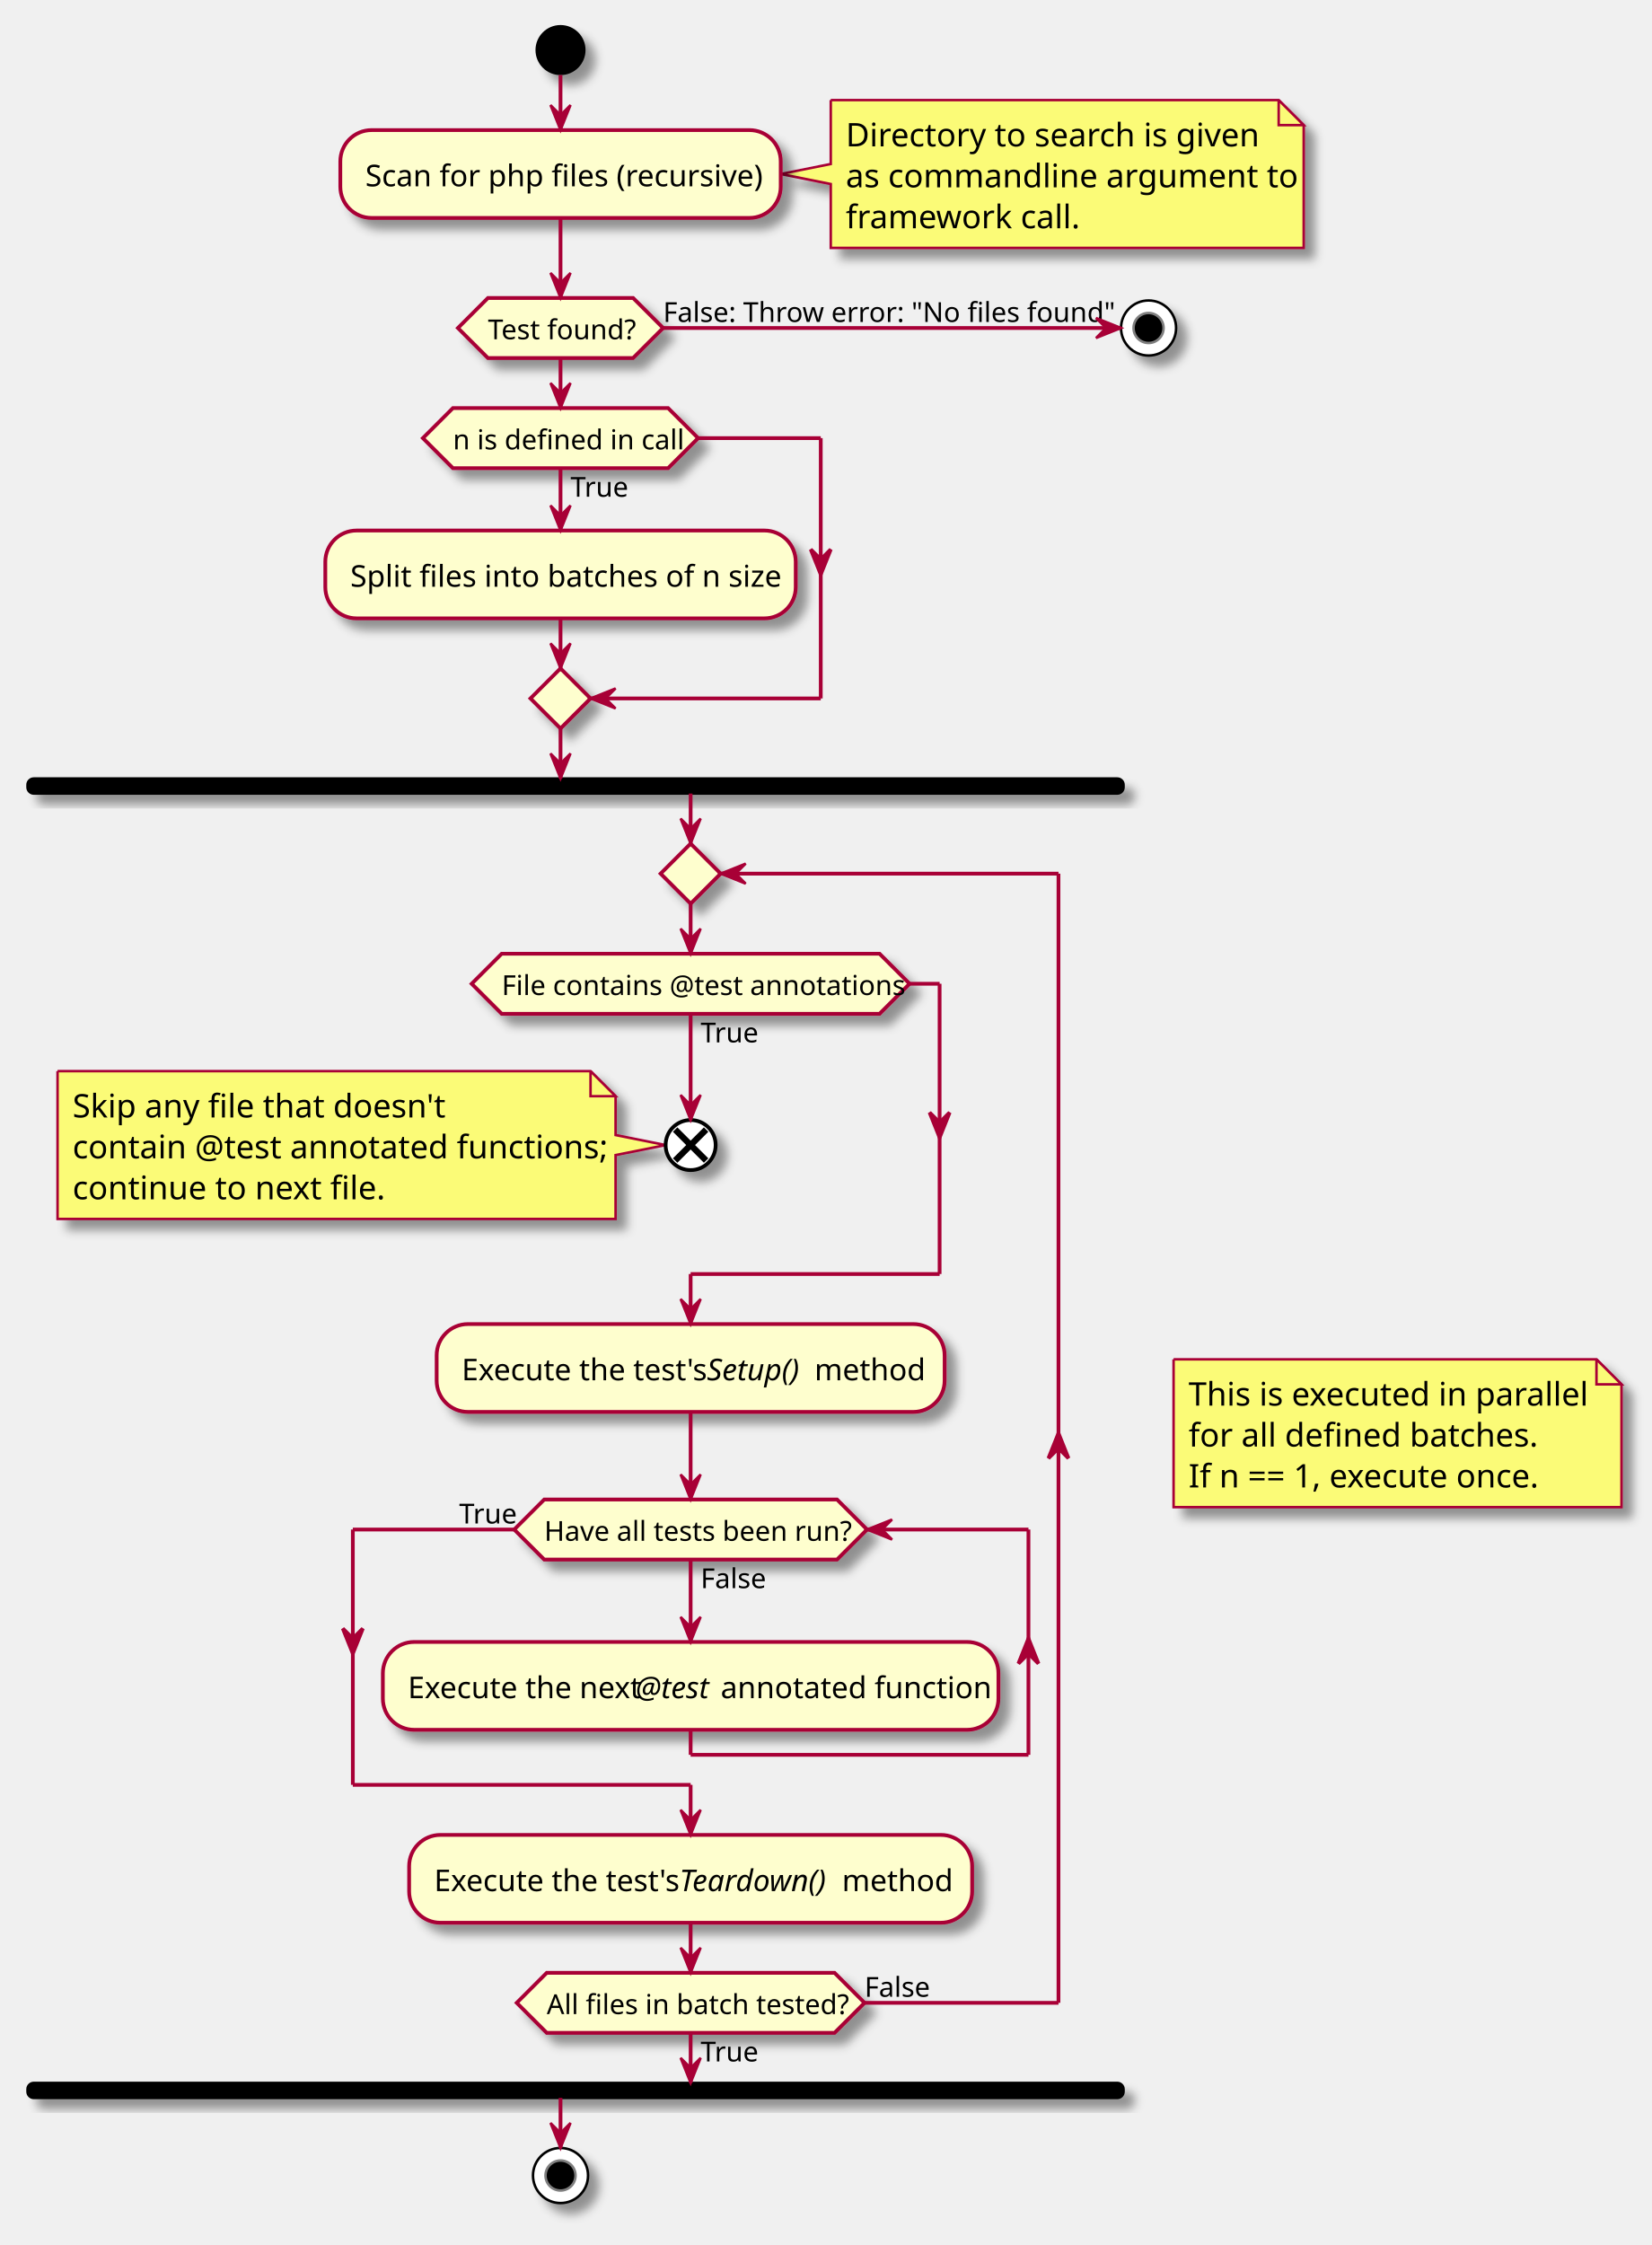
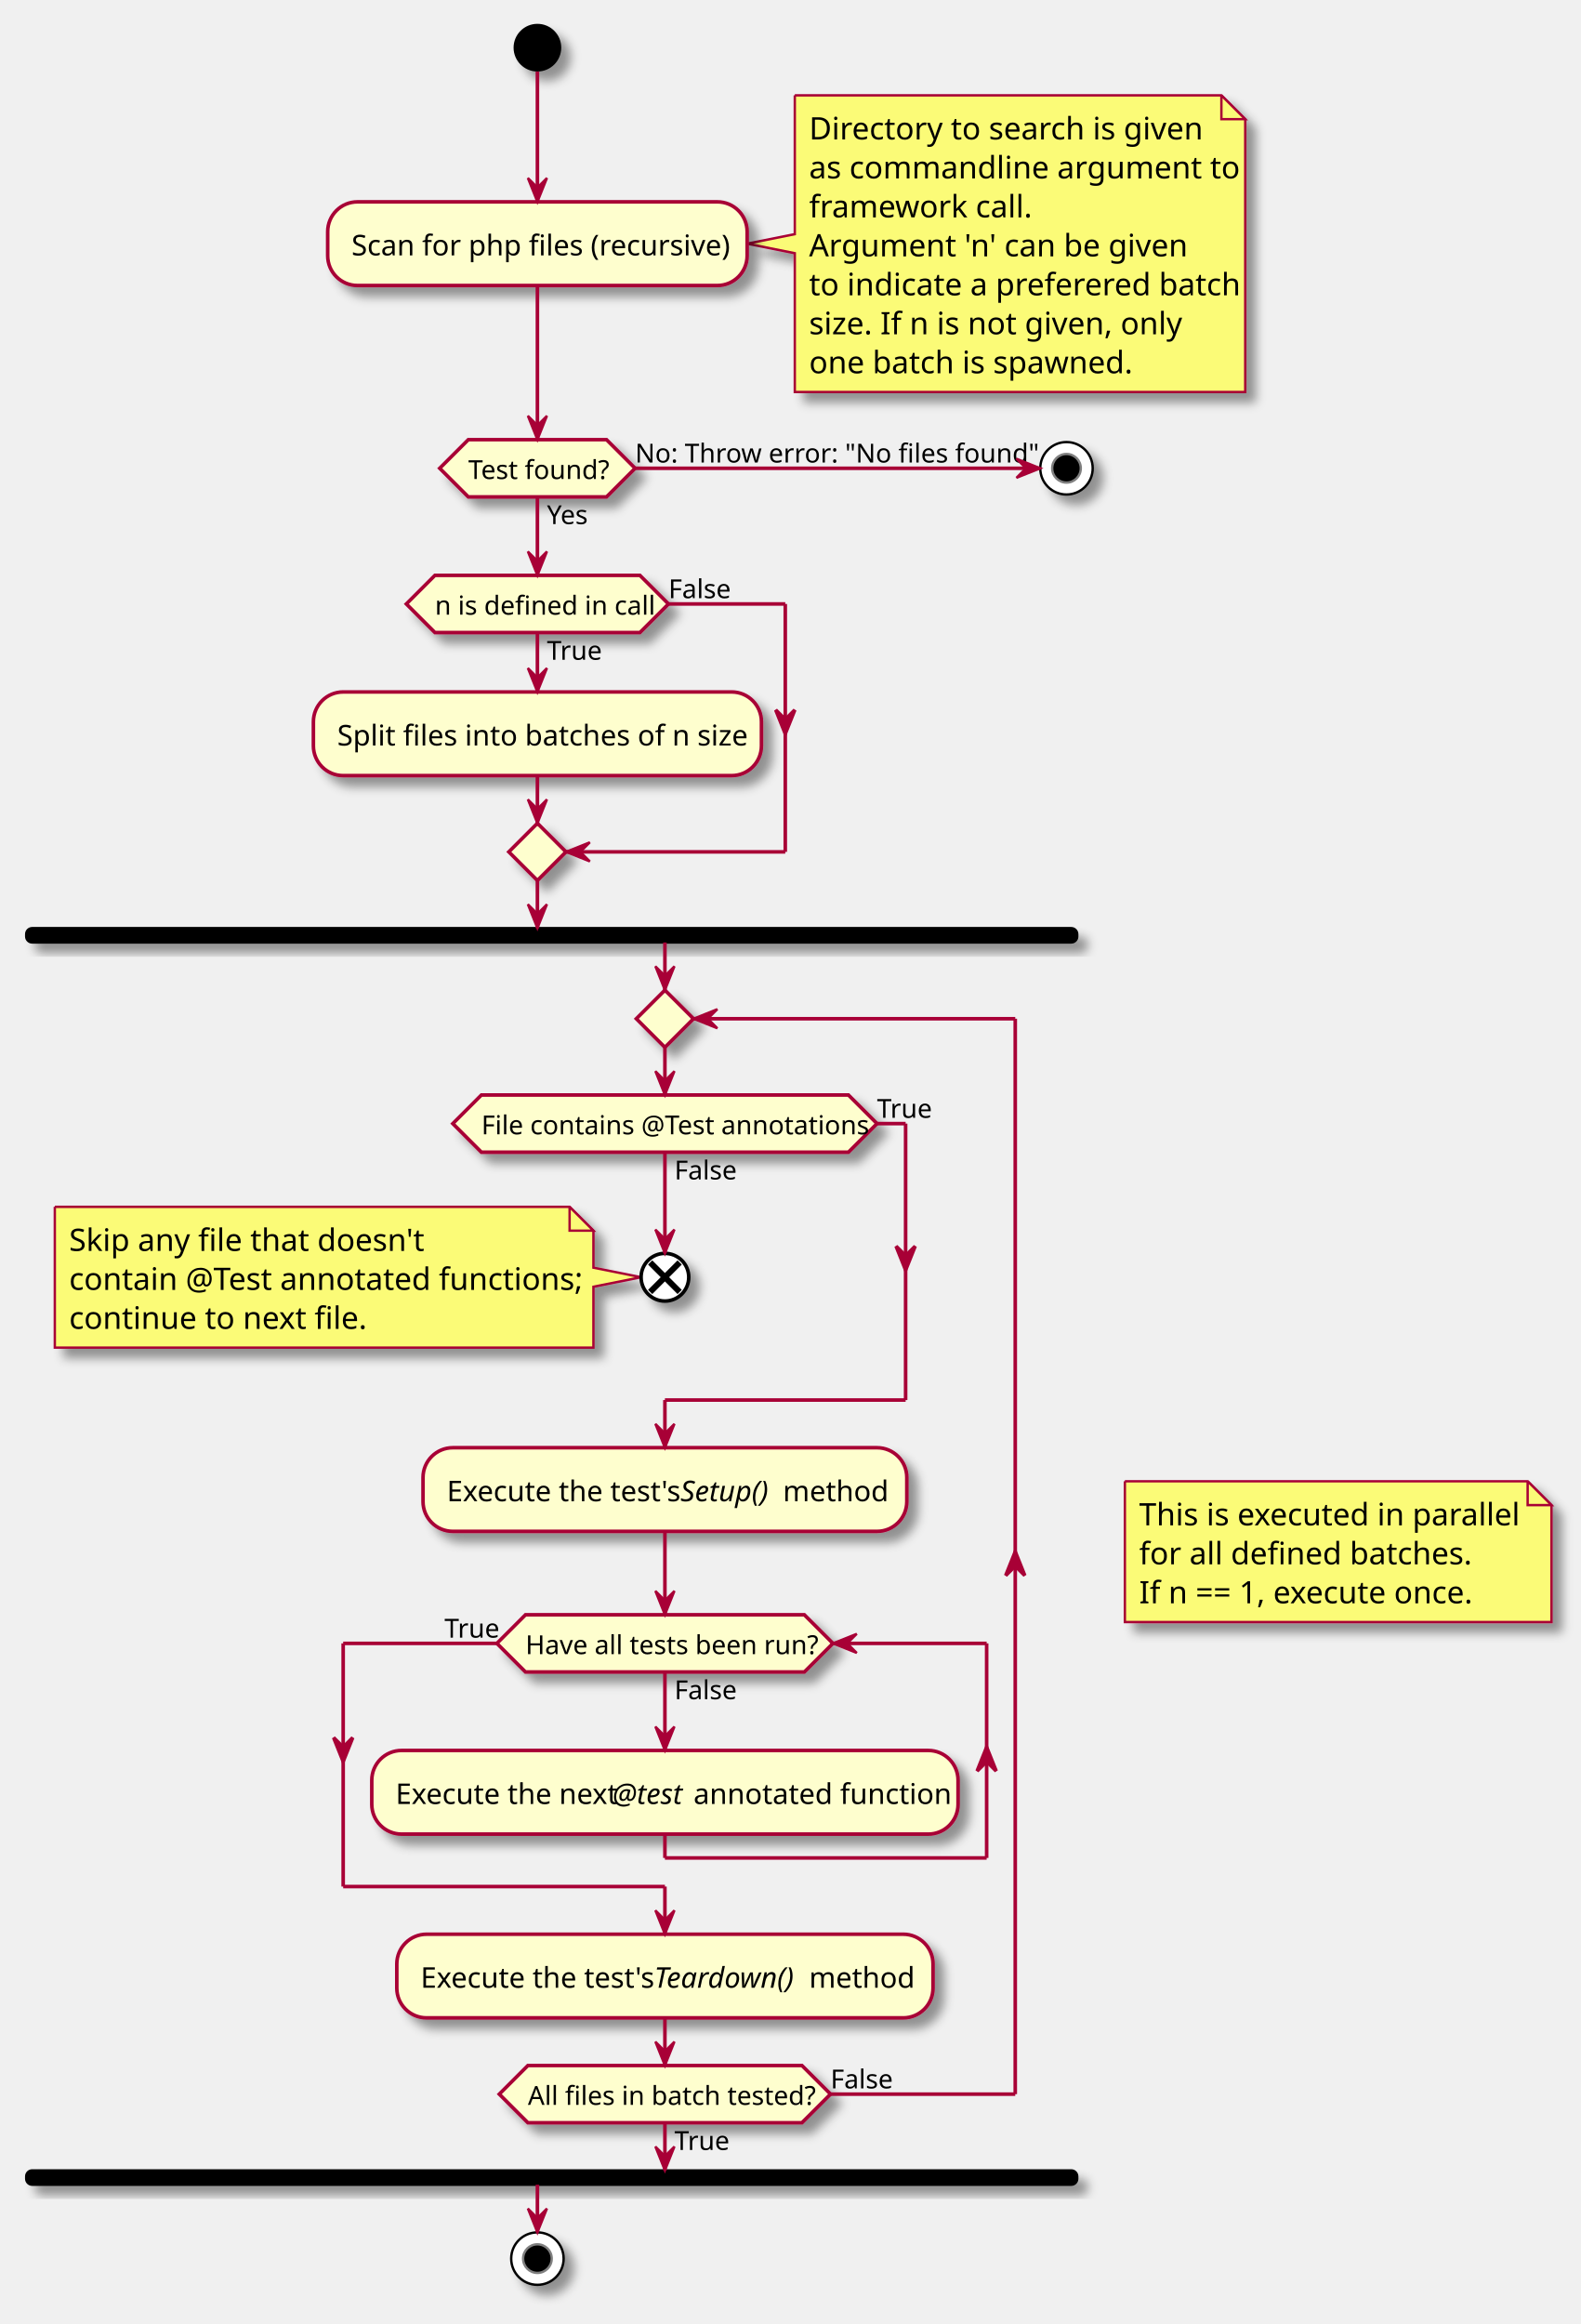
- <svg xmlns="http://www.w3.org/2000/svg" contentScriptType="application/ecmascript" contentStyleType="text/css" height="897px" preserveAspectRatio="none" style="width:660px;height:897px;" version="1.1" viewBox="0 0 660 897" width="660px" zoomAndPan="magnify">
+ <svg xmlns="http://www.w3.org/2000/svg" contentScriptType="application/ecmascript" contentStyleType="text/css" height="975px" preserveAspectRatio="none" style="width:663px;height:975px;" version="1.1" viewBox="0 0 663 975" width="663px" zoomAndPan="magnify">
  <defs>
-     <filter height="300%" id="fb6lhsouk61et" width="300%" x="-1" y="-1">
+     <filter height="300%" id="fs3uhxwt8b3v3" width="300%" x="-1" y="-1">
      <feGaussianBlur result="blurOut" stdDeviation="2.0" />
      <feColorMatrix in="blurOut" result="blurOut2" type="matrix" values="0 0 0 0 0 0 0 0 0 0 0 0 0 0 0 0 0 0 .4 0" />
      <feOffset dx="4.0" dy="4.0" in="blurOut2" result="blurOut3" />
      <feBlend in="SourceGraphic" in2="blurOut3" mode="normal" />
    </filter>
  </defs>
  <g>
-     <ellipse cx="224" cy="20" fill="#000000" filter="url(#fb6lhsouk61et)" rx="10" ry="10" style="stroke:none;stroke-width:1.0;" />
-     <path d="M332,40 L332,65.527 L312,69.527 L332,73.527 L332,99.055 A0,0 0 0 0 332,99.055 L521,99.055 A0,0 0 0 0 521,99.055 L521,50 L511,40 L332,40 A0,0 0 0 0 332,40 " fill="#FBFB77" filter="url(#fb6lhsouk61et)" style="stroke:#A80036;stroke-width:1.0;" />
-     <path d="M511,40 L511,50 L521,50 L511,40 " fill="#FBFB77" style="stroke:#A80036;stroke-width:1.0;" />
-     <text fill="#000000" font-family="sans-serif" font-size="13" lengthAdjust="spacing" textLength="157" x="338" y="58.495">Directory to search is given</text>
-     <text fill="#000000" font-family="sans-serif" font-size="13" lengthAdjust="spacing" textLength="168" x="338" y="74.847">as commandline argument to</text>
-     <text fill="#000000" font-family="sans-serif" font-size="13" lengthAdjust="spacing" textLength="87" x="338" y="91.198">framework call.</text>
-     <rect fill="#FEFECE" filter="url(#fb6lhsouk61et)" height="35.094" rx="12.5" ry="12.5" style="stroke:#A80036;stroke-width:1.5;" width="176" x="136" y="51.98" />
-     <text fill="#000000" font-family="sans-serif" font-size="12" lengthAdjust="spacing" textLength="156" x="146" y="74.438">Scan for php files (recursive)</text>
-     <polygon fill="#FEFECE" filter="url(#fb6lhsouk61et)" points="195,119.055,253,119.055,265,131.055,253,143.055,195,143.055,183,131.055,195,119.055" style="stroke:#A80036;stroke-width:1.5;" />
-     <text fill="#000000" font-family="sans-serif" font-size="11" lengthAdjust="spacing" textLength="58" x="195" y="135.556">Test found?</text>
-     <text fill="#000000" font-family="sans-serif" font-size="11" lengthAdjust="spacing" textLength="172" x="265" y="128.638">False: Throw error: "No files found"</text>
-     <ellipse cx="459" cy="131.055" fill="#FFFFFF" filter="url(#fb6lhsouk61et)" rx="11" ry="11" style="stroke:#000000;stroke-width:1.0;" />
-     <ellipse cx="459" cy="131.055" fill="#000000" rx="6" ry="6" style="stroke:#7F7F7F;stroke-width:1.0;" />
-     <rect fill="#FEFECE" filter="url(#fb6lhsouk61et)" height="35.094" rx="12.5" ry="12.5" style="stroke:#A80036;stroke-width:1.5;" width="188" x="130" y="211.973" />
-     <text fill="#000000" font-family="sans-serif" font-size="12" lengthAdjust="spacing" textLength="168" x="140" y="234.43">Split files into batches of n size</text>
-     <polygon fill="#FEFECE" filter="url(#fb6lhsouk61et)" points="181,163.055,267,163.055,279,175.055,267,187.055,181,187.055,169,175.055,181,163.055" style="stroke:#A80036;stroke-width:1.5;" />
-     <text fill="#000000" font-family="sans-serif" font-size="11" lengthAdjust="spacing" textLength="22" x="228" y="198.474">True</text>
-     <text fill="#000000" font-family="sans-serif" font-size="11" lengthAdjust="spacing" textLength="86" x="181" y="179.556">n is defined in call</text>
-     <polygon fill="#FEFECE" filter="url(#fb6lhsouk61et)" points="224,267.066,236,279.066,224,291.066,212,279.066,224,267.066" style="stroke:#A80036;stroke-width:1.5;" />
-     <path d="M469,543.126 L469,602.181 L648,602.181 L648,553.126 L638,543.126 L469,543.126 " fill="#FBFB77" filter="url(#fb6lhsouk61et)" style="stroke:#A80036;stroke-width:1.0;" />
-     <path d="M638,543.126 L638,553.126 L648,553.126 L638,543.126 " fill="#FBFB77" style="stroke:#A80036;stroke-width:1.0;" />
-     <text fill="#000000" font-family="sans-serif" font-size="13" lengthAdjust="spacing" textLength="154" x="475" y="561.621">This is executed in parallel</text>
-     <text fill="#000000" font-family="sans-serif" font-size="13" lengthAdjust="spacing" textLength="130" x="475" y="577.973">for all defined batches.</text>
-     <text fill="#000000" font-family="sans-serif" font-size="13" lengthAdjust="spacing" textLength="138" x="475" y="594.324">If n == 1, execute once.</text>
-     <rect fill="#000000" filter="url(#fb6lhsouk61et)" height="6" rx="2.5" ry="2.5" style="stroke:#000000;stroke-width:1.0;" width="438" x="11" y="311.066" />
-     <path d="M23,427.985 L23,487.04 A0,0 0 0 0 23,487.04 L246,487.04 A0,0 0 0 0 246,487.04 L246,461.513 L266,457.513 L246,453.513 L246,437.985 L236,427.985 L23,427.985 A0,0 0 0 0 23,427.985 " fill="#FBFB77" filter="url(#fb6lhsouk61et)" style="stroke:#A80036;stroke-width:1.0;" />
-     <path d="M236,427.985 L236,437.985 L246,437.985 L236,427.985 " fill="#FBFB77" style="stroke:#A80036;stroke-width:1.0;" />
-     <text fill="#000000" font-family="sans-serif" font-size="13" lengthAdjust="spacing" textLength="142" x="29" y="446.481">Skip any file that doesn't</text>
-     <text fill="#000000" font-family="sans-serif" font-size="13" lengthAdjust="spacing" textLength="202" x="29" y="462.832">contain @test annotated functions;</text>
-     <text fill="#000000" font-family="sans-serif" font-size="13" lengthAdjust="spacing" textLength="117" x="29" y="479.184">continue to next file.</text>
-     <ellipse cx="276" cy="457.513" fill="#FFFFFF" filter="url(#fb6lhsouk61et)" rx="10" ry="10" style="stroke:#000000;stroke-width:1.5;" />
-     <line style="stroke:#000000;stroke-width:2.5;" x1="269.813" x2="282.187" y1="451.325" y2="463.7" />
-     <line style="stroke:#000000;stroke-width:2.5;" x1="282.187" x2="269.813" y1="451.325" y2="463.7" />
-     <polygon fill="#FEFECE" filter="url(#fb6lhsouk61et)" points="200.5,381.066,351.5,381.066,363.5,393.066,351.5,405.066,200.5,405.066,188.5,393.066,200.5,381.066" style="stroke:#A80036;stroke-width:1.5;" />
-     <text fill="#000000" font-family="sans-serif" font-size="11" lengthAdjust="spacing" textLength="22" x="280" y="416.485">True</text>
-     <text fill="#000000" font-family="sans-serif" font-size="11" lengthAdjust="spacing" textLength="151" x="200.5" y="397.567">File contains @test annotations</text>
-     <rect fill="#FEFECE" filter="url(#fb6lhsouk61et)" height="35.094" rx="12.5" ry="12.5" style="stroke:#A80036;stroke-width:1.5;" width="203" x="174.5" y="529.04" />
-     <text fill="#000000" font-family="sans-serif" font-size="12" lengthAdjust="spacing" textLength="95" x="184.5" y="551.497">Execute the test's</text>
-     <text fill="#000000" font-family="sans-serif" font-size="12" font-style="italic" lengthAdjust="spacing" textLength="40" x="282.5" y="551.497">Setup()</text>
-     <text fill="#000000" font-family="sans-serif" font-size="12" lengthAdjust="spacing" textLength="42" x="325.5" y="551.497">method</text>
-     <rect fill="#FEFECE" filter="url(#fb6lhsouk61et)" height="35.094" rx="12.5" ry="12.5" style="stroke:#A80036;stroke-width:1.5;" width="246" x="153" y="656.053" />
-     <text fill="#000000" font-family="sans-serif" font-size="12" lengthAdjust="spacing" textLength="88" x="163" y="678.51">Execute the next</text>
-     <text fill="#000000" font-family="sans-serif" font-size="12" font-style="italic" lengthAdjust="spacing" textLength="31" x="254" y="678.51">@test</text>
-     <text fill="#000000" font-family="sans-serif" font-size="12" lengthAdjust="spacing" textLength="101" x="288" y="678.51">annotated function</text>
-     <polygon fill="#FEFECE" filter="url(#fb6lhsouk61et)" points="217.5,599.134,334.5,599.134,346.5,611.134,334.5,623.134,217.5,623.134,205.5,611.134,217.5,599.134" style="stroke:#A80036;stroke-width:1.5;" />
-     <text fill="#000000" font-family="sans-serif" font-size="11" lengthAdjust="spacing" textLength="26" x="280" y="634.553">False</text>
-     <text fill="#000000" font-family="sans-serif" font-size="11" lengthAdjust="spacing" textLength="117" x="217.5" y="615.635">Have all tests been run?</text>
-     <text fill="#000000" font-family="sans-serif" font-size="11" lengthAdjust="spacing" textLength="22" x="183.5" y="608.717">True</text>
-     <rect fill="#FEFECE" filter="url(#fb6lhsouk61et)" height="35.094" rx="12.5" ry="12.5" style="stroke:#A80036;stroke-width:1.5;" width="225" x="163.5" y="733.146" />
-     <text fill="#000000" font-family="sans-serif" font-size="12" lengthAdjust="spacing" textLength="95" x="173.5" y="755.604">Execute the test's</text>
-     <text fill="#000000" font-family="sans-serif" font-size="12" font-style="italic" lengthAdjust="spacing" textLength="62" x="271.5" y="755.604">Teardown()</text>
-     <text fill="#000000" font-family="sans-serif" font-size="12" lengthAdjust="spacing" textLength="42" x="336.5" y="755.604">method</text>
-     <polygon fill="#FEFECE" filter="url(#fb6lhsouk61et)" points="276,337.066,288,349.066,276,361.066,264,349.066,276,337.066" style="stroke:#A80036;stroke-width:1.5;" />
-     <polygon fill="#FEFECE" filter="url(#fb6lhsouk61et)" points="218.5,788.24,333.5,788.24,345.5,800.24,333.5,812.24,218.5,812.24,206.5,800.24,218.5,788.24" style="stroke:#A80036;stroke-width:1.5;" />
-     <text fill="#000000" font-family="sans-serif" font-size="11" lengthAdjust="spacing" textLength="22" x="280" y="823.659">True</text>
-     <text fill="#000000" font-family="sans-serif" font-size="11" lengthAdjust="spacing" textLength="115" x="218.5" y="804.741">All files in batch tested?</text>
-     <text fill="#000000" font-family="sans-serif" font-size="11" lengthAdjust="spacing" textLength="26" x="345.5" y="797.823">False</text>
-     <rect fill="#000000" filter="url(#fb6lhsouk61et)" height="6" rx="2.5" ry="2.5" style="stroke:#000000;stroke-width:1.0;" width="438" x="11" y="832.24" />
-     <ellipse cx="224" cy="869.24" fill="#FFFFFF" filter="url(#fb6lhsouk61et)" rx="11" ry="11" style="stroke:#000000;stroke-width:1.0;" />
-     <ellipse cx="224" cy="869.24" fill="#000000" rx="6" ry="6" style="stroke:#7F7F7F;stroke-width:1.0;" />
-     <line style="stroke:#A80036;stroke-width:1.5;" x1="224" x2="224" y1="30" y2="51.98" />
-     <polygon fill="#A80036" points="220,41.98,224,51.98,228,41.98,224,45.98" style="stroke:#A80036;stroke-width:1.0;" />
-     <line style="stroke:#A80036;stroke-width:1.5;" x1="224" x2="224" y1="143.055" y2="163.055" />
-     <polygon fill="#A80036" points="220,153.055,224,163.055,228,153.055,224,157.055" style="stroke:#A80036;stroke-width:1.0;" />
-     <line style="stroke:#A80036;stroke-width:1.5;" x1="265" x2="448" y1="131.055" y2="131.055" />
-     <polygon fill="#A80036" points="438,127.055,448,131.055,438,135.055,442,131.055" style="stroke:#A80036;stroke-width:1.0;" />
-     <line style="stroke:#A80036;stroke-width:1.5;" x1="224" x2="224" y1="87.074" y2="119.055" />
-     <polygon fill="#A80036" points="220,109.055,224,119.055,228,109.055,224,113.055" style="stroke:#A80036;stroke-width:1.0;" />
-     <line style="stroke:#A80036;stroke-width:1.5;" x1="224" x2="224" y1="187.055" y2="211.973" />
-     <polygon fill="#A80036" points="220,201.973,224,211.973,228,201.973,224,205.973" style="stroke:#A80036;stroke-width:1.0;" />
-     <line style="stroke:#A80036;stroke-width:1.5;" x1="279" x2="328" y1="175.055" y2="175.055" />
-     <polygon fill="#A80036" points="324,219.519,328,229.519,332,219.519,328,223.519" style="stroke:#A80036;stroke-width:1.5;" />
-     <line style="stroke:#A80036;stroke-width:1.5;" x1="328" x2="328" y1="175.055" y2="279.066" />
-     <line style="stroke:#A80036;stroke-width:1.5;" x1="328" x2="236" y1="279.066" y2="279.066" />
-     <polygon fill="#A80036" points="246,275.066,236,279.066,246,283.066,242,279.066" style="stroke:#A80036;stroke-width:1.0;" />
-     <line style="stroke:#A80036;stroke-width:1.5;" x1="224" x2="224" y1="247.066" y2="267.066" />
-     <polygon fill="#A80036" points="220,257.066,224,267.066,228,257.066,224,261.066" style="stroke:#A80036;stroke-width:1.0;" />
-     <line style="stroke:#A80036;stroke-width:1.5;" x1="276" x2="276" y1="405.066" y2="447.513" />
-     <polygon fill="#A80036" points="272,437.513,276,447.513,280,437.513,276,441.513" style="stroke:#A80036;stroke-width:1.0;" />
-     <line style="stroke:#A80036;stroke-width:1.5;" x1="363.5" x2="375.5" y1="393.066" y2="393.066" />
-     <polygon fill="#A80036" points="371.5,444.513,375.5,454.513,379.5,444.513,375.5,448.513" style="stroke:#A80036;stroke-width:1.5;" />
-     <line style="stroke:#A80036;stroke-width:1.5;" x1="375.5" x2="375.5" y1="393.066" y2="509.04" />
-     <line style="stroke:#A80036;stroke-width:1.5;" x1="375.5" x2="276" y1="509.04" y2="509.04" />
-     <line style="stroke:#A80036;stroke-width:1.5;" x1="276" x2="276" y1="509.04" y2="529.04" />
-     <polygon fill="#A80036" points="272,519.04,276,529.04,280,519.04,276,523.04" style="stroke:#A80036;stroke-width:1.0;" />
-     <line style="stroke:#A80036;stroke-width:1.5;" x1="276" x2="276" y1="623.134" y2="656.053" />
-     <polygon fill="#A80036" points="272,646.053,276,656.053,280,646.053,276,650.053" style="stroke:#A80036;stroke-width:1.0;" />
-     <line style="stroke:#A80036;stroke-width:1.5;" x1="276" x2="276" y1="691.146" y2="701.146" />
-     <line style="stroke:#A80036;stroke-width:1.5;" x1="276" x2="411" y1="701.146" y2="701.146" />
-     <polygon fill="#A80036" points="407,664.682,411,654.682,415,664.682,411,660.682" style="stroke:#A80036;stroke-width:1.5;" />
-     <line style="stroke:#A80036;stroke-width:1.5;" x1="411" x2="411" y1="611.134" y2="701.146" />
-     <line style="stroke:#A80036;stroke-width:1.5;" x1="411" x2="346.5" y1="611.134" y2="611.134" />
-     <polygon fill="#A80036" points="356.5,607.134,346.5,611.134,356.5,615.134,352.5,611.134" style="stroke:#A80036;stroke-width:1.0;" />
-     <line style="stroke:#A80036;stroke-width:1.5;" x1="205.5" x2="141" y1="611.134" y2="611.134" />
-     <polygon fill="#A80036" points="137,650.682,141,660.682,145,650.682,141,654.682" style="stroke:#A80036;stroke-width:1.5;" />
-     <line style="stroke:#A80036;stroke-width:1.5;" x1="141" x2="141" y1="611.134" y2="713.146" />
-     <line style="stroke:#A80036;stroke-width:1.5;" x1="141" x2="276" y1="713.146" y2="713.146" />
-     <line style="stroke:#A80036;stroke-width:1.5;" x1="276" x2="276" y1="713.146" y2="733.146" />
-     <polygon fill="#A80036" points="272,723.146,276,733.146,280,723.146,276,727.146" style="stroke:#A80036;stroke-width:1.0;" />
-     <line style="stroke:#A80036;stroke-width:1.5;" x1="276" x2="276" y1="564.134" y2="599.134" />
-     <polygon fill="#A80036" points="272,589.134,276,599.134,280,589.134,276,593.134" style="stroke:#A80036;stroke-width:1.0;" />
-     <line style="stroke:#A80036;stroke-width:1.5;" x1="276" x2="276" y1="361.066" y2="381.066" />
-     <polygon fill="#A80036" points="272,371.066,276,381.066,280,371.066,276,375.066" style="stroke:#A80036;stroke-width:1.0;" />
-     <line style="stroke:#A80036;stroke-width:1.5;" x1="345.5" x2="423" y1="800.24" y2="800.24" />
-     <polygon fill="#A80036" points="419,582.653,423,572.653,427,582.653,423,578.653" style="stroke:#A80036;stroke-width:1.5;" />
-     <line style="stroke:#A80036;stroke-width:1.5;" x1="423" x2="423" y1="349.066" y2="800.24" />
-     <line style="stroke:#A80036;stroke-width:1.5;" x1="423" x2="288" y1="349.066" y2="349.066" />
-     <polygon fill="#A80036" points="298,345.066,288,349.066,298,353.066,294,349.066" style="stroke:#A80036;stroke-width:1.0;" />
-     <line style="stroke:#A80036;stroke-width:1.5;" x1="276" x2="276" y1="768.24" y2="788.24" />
-     <polygon fill="#A80036" points="272,778.24,276,788.24,280,778.24,276,782.24" style="stroke:#A80036;stroke-width:1.0;" />
-     <line style="stroke:#A80036;stroke-width:1.5;" x1="276" x2="276" y1="317.066" y2="337.066" />
-     <polygon fill="#A80036" points="272,327.066,276,337.066,280,327.066,276,331.066" style="stroke:#A80036;stroke-width:1.0;" />
-     <line style="stroke:#A80036;stroke-width:1.5;" x1="276" x2="276" y1="812.24" y2="832.24" />
-     <polygon fill="#A80036" points="272,822.24,276,832.24,280,822.24,276,826.24" style="stroke:#A80036;stroke-width:1.0;" />
-     <line style="stroke:#A80036;stroke-width:1.5;" x1="224" x2="224" y1="291.066" y2="311.066" />
-     <polygon fill="#A80036" points="220,301.066,224,311.066,228,301.066,224,305.066" style="stroke:#A80036;stroke-width:1.0;" />
-     <line style="stroke:#A80036;stroke-width:1.5;" x1="224" x2="224" y1="838.24" y2="858.24" />
-     <polygon fill="#A80036" points="220,848.24,224,858.24,228,848.24,224,852.24" style="stroke:#A80036;stroke-width:1.0;" />
+     <ellipse cx="225.5" cy="20" fill="#000000" filter="url(#fs3uhxwt8b3v3)" rx="10" ry="10" style="stroke:none;stroke-width:1.0;" />
+     <path d="M333.5,40 L333.5,98.231 L313.5,102.231 L333.5,106.231 L333.5,164.461 A0,0 0 0 0 333.5,164.461 L522.5,164.461 A0,0 0 0 0 522.5,164.461 L522.5,50 L512.5,40 L333.5,40 A0,0 0 0 0 333.5,40 " fill="#FBFB77" filter="url(#fs3uhxwt8b3v3)" style="stroke:#A80036;stroke-width:1.0;" />
+     <path d="M512.5,40 L512.5,50 L522.5,50 L512.5,40 " fill="#FBFB77" style="stroke:#A80036;stroke-width:1.0;" />
+     <text fill="#000000" font-family="sans-serif" font-size="13" lengthAdjust="spacing" textLength="157" x="339.5" y="58.495">Directory to search is given</text>
+     <text fill="#000000" font-family="sans-serif" font-size="13" lengthAdjust="spacing" textLength="168" x="339.5" y="74.847">as commandline argument to</text>
+     <text fill="#000000" font-family="sans-serif" font-size="13" lengthAdjust="spacing" textLength="87" x="339.5" y="91.198">framework call.</text>
+     <text fill="#000000" font-family="sans-serif" font-size="13" lengthAdjust="spacing" textLength="147" x="339.5" y="107.55">Argument 'n' can be given</text>
+     <text fill="#000000" font-family="sans-serif" font-size="13" lengthAdjust="spacing" textLength="168" x="339.5" y="123.901">to indicate a preferered batch</text>
+     <text fill="#000000" font-family="sans-serif" font-size="13" lengthAdjust="spacing" textLength="150" x="339.5" y="140.253">size. If n is not given, only</text>
+     <text fill="#000000" font-family="sans-serif" font-size="13" lengthAdjust="spacing" textLength="130" x="339.5" y="156.605">one batch is spawned.</text>
+     <rect fill="#FEFECE" filter="url(#fs3uhxwt8b3v3)" height="35.094" rx="12.5" ry="12.5" style="stroke:#A80036;stroke-width:1.5;" width="176" x="137.5" y="84.684" />
+     <text fill="#000000" font-family="sans-serif" font-size="12" lengthAdjust="spacing" textLength="156" x="147.5" y="107.141">Scan for php files (recursive)</text>
+     <polygon fill="#FEFECE" filter="url(#fs3uhxwt8b3v3)" points="196.5,184.461,254.5,184.461,266.5,196.461,254.5,208.461,196.5,208.461,184.5,196.461,196.5,184.461" style="stroke:#A80036;stroke-width:1.5;" />
+     <text fill="#000000" font-family="sans-serif" font-size="11" lengthAdjust="spacing" textLength="20" x="229.5" y="219.88">Yes</text>
+     <text fill="#000000" font-family="sans-serif" font-size="11" lengthAdjust="spacing" textLength="58" x="196.5" y="200.962">Test found?</text>
+     <text fill="#000000" font-family="sans-serif" font-size="11" lengthAdjust="spacing" textLength="159" x="266.5" y="194.044">No: Throw error: "No files found"</text>
+     <ellipse cx="447.5" cy="196.461" fill="#FFFFFF" filter="url(#fs3uhxwt8b3v3)" rx="11" ry="11" style="stroke:#000000;stroke-width:1.0;" />
+     <ellipse cx="447.5" cy="196.461" fill="#000000" rx="6" ry="6" style="stroke:#7F7F7F;stroke-width:1.0;" />
+     <rect fill="#FEFECE" filter="url(#fs3uhxwt8b3v3)" height="35.094" rx="12.5" ry="12.5" style="stroke:#A80036;stroke-width:1.5;" width="188" x="131.5" y="290.298" />
+     <text fill="#000000" font-family="sans-serif" font-size="12" lengthAdjust="spacing" textLength="168" x="141.5" y="312.755">Split files into batches of n size</text>
+     <polygon fill="#FEFECE" filter="url(#fs3uhxwt8b3v3)" points="182.5,241.38,268.5,241.38,280.5,253.38,268.5,265.38,182.5,265.38,170.5,253.38,182.5,241.38" style="stroke:#A80036;stroke-width:1.5;" />
+     <text fill="#000000" font-family="sans-serif" font-size="11" lengthAdjust="spacing" textLength="22" x="229.5" y="276.799">True</text>
+     <text fill="#000000" font-family="sans-serif" font-size="11" lengthAdjust="spacing" textLength="86" x="182.5" y="257.881">n is defined in call</text>
+     <text fill="#000000" font-family="sans-serif" font-size="11" lengthAdjust="spacing" textLength="26" x="280.5" y="250.963">False</text>
+     <polygon fill="#FEFECE" filter="url(#fs3uhxwt8b3v3)" points="225.5,345.392,237.5,357.392,225.5,369.392,213.5,357.392,225.5,345.392" style="stroke:#A80036;stroke-width:1.5;" />
+     <path d="M472,621.451 L472,680.506 L651,680.506 L651,631.451 L641,621.451 L472,621.451 " fill="#FBFB77" filter="url(#fs3uhxwt8b3v3)" style="stroke:#A80036;stroke-width:1.0;" />
+     <path d="M641,621.451 L641,631.451 L651,631.451 L641,621.451 " fill="#FBFB77" style="stroke:#A80036;stroke-width:1.0;" />
+     <text fill="#000000" font-family="sans-serif" font-size="13" lengthAdjust="spacing" textLength="154" x="478" y="639.946">This is executed in parallel</text>
+     <text fill="#000000" font-family="sans-serif" font-size="13" lengthAdjust="spacing" textLength="130" x="478" y="656.298">for all defined batches.</text>
+     <text fill="#000000" font-family="sans-serif" font-size="13" lengthAdjust="spacing" textLength="138" x="478" y="672.649">If n == 1, execute once.</text>
+     <rect fill="#000000" filter="url(#fs3uhxwt8b3v3)" height="6" rx="2.5" ry="2.5" style="stroke:#000000;stroke-width:1.0;" width="441" x="11" y="389.392" />
+     <path d="M23,506.31 L23,565.365 A0,0 0 0 0 23,565.365 L249,565.365 A0,0 0 0 0 249,565.365 L249,539.838 L269,535.838 L249,531.838 L249,516.311 L239,506.31 L23,506.31 A0,0 0 0 0 23,506.31 " fill="#FBFB77" filter="url(#fs3uhxwt8b3v3)" style="stroke:#A80036;stroke-width:1.0;" />
+     <path d="M239,506.31 L239,516.311 L249,516.311 L239,506.31 " fill="#FBFB77" style="stroke:#A80036;stroke-width:1.0;" />
+     <text fill="#000000" font-family="sans-serif" font-size="13" lengthAdjust="spacing" textLength="142" x="29" y="524.806">Skip any file that doesn't</text>
+     <text fill="#000000" font-family="sans-serif" font-size="13" lengthAdjust="spacing" textLength="205" x="29" y="541.157">contain @Test annotated functions;</text>
+     <text fill="#000000" font-family="sans-serif" font-size="13" lengthAdjust="spacing" textLength="117" x="29" y="557.509">continue to next file.</text>
+     <ellipse cx="279" cy="535.838" fill="#FFFFFF" filter="url(#fs3uhxwt8b3v3)" rx="10" ry="10" style="stroke:#000000;stroke-width:1.5;" />
+     <line style="stroke:#000000;stroke-width:2.5;" x1="272.813" x2="285.187" y1="529.651" y2="542.025" />
+     <line style="stroke:#000000;stroke-width:2.5;" x1="285.187" x2="272.813" y1="529.651" y2="542.025" />
+     <polygon fill="#FEFECE" filter="url(#fs3uhxwt8b3v3)" points="202,459.392,356,459.392,368,471.392,356,483.392,202,483.392,190,471.392,202,459.392" style="stroke:#A80036;stroke-width:1.5;" />
+     <text fill="#000000" font-family="sans-serif" font-size="11" lengthAdjust="spacing" textLength="26" x="283" y="494.81">False</text>
+     <text fill="#000000" font-family="sans-serif" font-size="11" lengthAdjust="spacing" textLength="154" x="202" y="475.893">File contains @Test annotations</text>
+     <text fill="#000000" font-family="sans-serif" font-size="11" lengthAdjust="spacing" textLength="22" x="368" y="468.975">True</text>
+     <rect fill="#FEFECE" filter="url(#fs3uhxwt8b3v3)" height="35.094" rx="12.5" ry="12.5" style="stroke:#A80036;stroke-width:1.5;" width="203" x="177.5" y="607.365" />
+     <text fill="#000000" font-family="sans-serif" font-size="12" lengthAdjust="spacing" textLength="95" x="187.5" y="629.822">Execute the test's</text>
+     <text fill="#000000" font-family="sans-serif" font-size="12" font-style="italic" lengthAdjust="spacing" textLength="40" x="285.5" y="629.822">Setup()</text>
+     <text fill="#000000" font-family="sans-serif" font-size="12" lengthAdjust="spacing" textLength="42" x="328.5" y="629.822">method</text>
+     <rect fill="#FEFECE" filter="url(#fs3uhxwt8b3v3)" height="35.094" rx="12.5" ry="12.5" style="stroke:#A80036;stroke-width:1.5;" width="246" x="156" y="734.378" />
+     <text fill="#000000" font-family="sans-serif" font-size="12" lengthAdjust="spacing" textLength="88" x="166" y="756.835">Execute the next</text>
+     <text fill="#000000" font-family="sans-serif" font-size="12" font-style="italic" lengthAdjust="spacing" textLength="31" x="257" y="756.835">@test</text>
+     <text fill="#000000" font-family="sans-serif" font-size="12" lengthAdjust="spacing" textLength="101" x="291" y="756.835">annotated function</text>
+     <polygon fill="#FEFECE" filter="url(#fs3uhxwt8b3v3)" points="220.5,677.459,337.5,677.459,349.5,689.459,337.5,701.459,220.5,701.459,208.5,689.459,220.5,677.459" style="stroke:#A80036;stroke-width:1.5;" />
+     <text fill="#000000" font-family="sans-serif" font-size="11" lengthAdjust="spacing" textLength="26" x="283" y="712.878">False</text>
+     <text fill="#000000" font-family="sans-serif" font-size="11" lengthAdjust="spacing" textLength="117" x="220.5" y="693.96">Have all tests been run?</text>
+     <text fill="#000000" font-family="sans-serif" font-size="11" lengthAdjust="spacing" textLength="22" x="186.5" y="687.042">True</text>
+     <rect fill="#FEFECE" filter="url(#fs3uhxwt8b3v3)" height="35.094" rx="12.5" ry="12.5" style="stroke:#A80036;stroke-width:1.5;" width="225" x="166.5" y="811.472" />
+     <text fill="#000000" font-family="sans-serif" font-size="12" lengthAdjust="spacing" textLength="95" x="176.5" y="833.929">Execute the test's</text>
+     <text fill="#000000" font-family="sans-serif" font-size="12" font-style="italic" lengthAdjust="spacing" textLength="62" x="274.5" y="833.929">Teardown()</text>
+     <text fill="#000000" font-family="sans-serif" font-size="12" lengthAdjust="spacing" textLength="42" x="339.5" y="833.929">method</text>
+     <polygon fill="#FEFECE" filter="url(#fs3uhxwt8b3v3)" points="279,415.392,291,427.392,279,439.392,267,427.392,279,415.392" style="stroke:#A80036;stroke-width:1.5;" />
+     <polygon fill="#FEFECE" filter="url(#fs3uhxwt8b3v3)" points="221.5,866.565,336.5,866.565,348.5,878.565,336.5,890.565,221.5,890.565,209.5,878.565,221.5,866.565" style="stroke:#A80036;stroke-width:1.5;" />
+     <text fill="#000000" font-family="sans-serif" font-size="11" lengthAdjust="spacing" textLength="22" x="283" y="901.984">True</text>
+     <text fill="#000000" font-family="sans-serif" font-size="11" lengthAdjust="spacing" textLength="115" x="221.5" y="883.066">All files in batch tested?</text>
+     <text fill="#000000" font-family="sans-serif" font-size="11" lengthAdjust="spacing" textLength="26" x="348.5" y="876.148">False</text>
+     <rect fill="#000000" filter="url(#fs3uhxwt8b3v3)" height="6" rx="2.5" ry="2.5" style="stroke:#000000;stroke-width:1.0;" width="441" x="11" y="910.565" />
+     <ellipse cx="225.5" cy="947.565" fill="#FFFFFF" filter="url(#fs3uhxwt8b3v3)" rx="11" ry="11" style="stroke:#000000;stroke-width:1.0;" />
+     <ellipse cx="225.5" cy="947.565" fill="#000000" rx="6" ry="6" style="stroke:#7F7F7F;stroke-width:1.0;" />
+     <line style="stroke:#A80036;stroke-width:1.5;" x1="225.5" x2="225.5" y1="30" y2="84.684" />
+     <polygon fill="#A80036" points="221.5,74.684,225.5,84.684,229.5,74.684,225.5,78.684" style="stroke:#A80036;stroke-width:1.0;" />
+     <line style="stroke:#A80036;stroke-width:1.5;" x1="225.5" x2="225.5" y1="208.461" y2="241.38" />
+     <polygon fill="#A80036" points="221.5,231.38,225.5,241.38,229.5,231.38,225.5,235.38" style="stroke:#A80036;stroke-width:1.0;" />
+     <line style="stroke:#A80036;stroke-width:1.5;" x1="266.5" x2="436.5" y1="196.461" y2="196.461" />
+     <polygon fill="#A80036" points="426.5,192.461,436.5,196.461,426.5,200.461,430.5,196.461" style="stroke:#A80036;stroke-width:1.0;" />
+     <line style="stroke:#A80036;stroke-width:1.5;" x1="225.5" x2="225.5" y1="119.777" y2="184.461" />
+     <polygon fill="#A80036" points="221.5,174.461,225.5,184.461,229.5,174.461,225.5,178.461" style="stroke:#A80036;stroke-width:1.0;" />
+     <line style="stroke:#A80036;stroke-width:1.5;" x1="225.5" x2="225.5" y1="265.38" y2="290.298" />
+     <polygon fill="#A80036" points="221.5,280.298,225.5,290.298,229.5,280.298,225.5,284.298" style="stroke:#A80036;stroke-width:1.0;" />
+     <line style="stroke:#A80036;stroke-width:1.5;" x1="280.5" x2="329.5" y1="253.38" y2="253.38" />
+     <polygon fill="#A80036" points="325.5,297.845,329.5,307.845,333.5,297.845,329.5,301.845" style="stroke:#A80036;stroke-width:1.5;" />
+     <line style="stroke:#A80036;stroke-width:1.5;" x1="329.5" x2="329.5" y1="253.38" y2="357.392" />
+     <line style="stroke:#A80036;stroke-width:1.5;" x1="329.5" x2="237.5" y1="357.392" y2="357.392" />
+     <polygon fill="#A80036" points="247.5,353.392,237.5,357.392,247.5,361.392,243.5,357.392" style="stroke:#A80036;stroke-width:1.0;" />
+     <line style="stroke:#A80036;stroke-width:1.5;" x1="225.5" x2="225.5" y1="325.392" y2="345.392" />
+     <polygon fill="#A80036" points="221.5,335.392,225.5,345.392,229.5,335.392,225.5,339.392" style="stroke:#A80036;stroke-width:1.0;" />
+     <line style="stroke:#A80036;stroke-width:1.5;" x1="279" x2="279" y1="483.392" y2="525.838" />
+     <polygon fill="#A80036" points="275,515.838,279,525.838,283,515.838,279,519.838" style="stroke:#A80036;stroke-width:1.0;" />
+     <line style="stroke:#A80036;stroke-width:1.5;" x1="368" x2="380" y1="471.392" y2="471.392" />
+     <polygon fill="#A80036" points="376,522.838,380,532.838,384,522.838,380,526.838" style="stroke:#A80036;stroke-width:1.5;" />
+     <line style="stroke:#A80036;stroke-width:1.5;" x1="380" x2="380" y1="471.392" y2="587.365" />
+     <line style="stroke:#A80036;stroke-width:1.5;" x1="380" x2="279" y1="587.365" y2="587.365" />
+     <line style="stroke:#A80036;stroke-width:1.5;" x1="279" x2="279" y1="587.365" y2="607.365" />
+     <polygon fill="#A80036" points="275,597.365,279,607.365,283,597.365,279,601.365" style="stroke:#A80036;stroke-width:1.0;" />
+     <line style="stroke:#A80036;stroke-width:1.5;" x1="279" x2="279" y1="701.459" y2="734.378" />
+     <polygon fill="#A80036" points="275,724.378,279,734.378,283,724.378,279,728.378" style="stroke:#A80036;stroke-width:1.0;" />
+     <line style="stroke:#A80036;stroke-width:1.5;" x1="279" x2="279" y1="769.472" y2="779.472" />
+     <line style="stroke:#A80036;stroke-width:1.5;" x1="279" x2="414" y1="779.472" y2="779.472" />
+     <polygon fill="#A80036" points="410,743.007,414,733.007,418,743.007,414,739.007" style="stroke:#A80036;stroke-width:1.5;" />
+     <line style="stroke:#A80036;stroke-width:1.5;" x1="414" x2="414" y1="689.459" y2="779.472" />
+     <line style="stroke:#A80036;stroke-width:1.5;" x1="414" x2="349.5" y1="689.459" y2="689.459" />
+     <polygon fill="#A80036" points="359.5,685.459,349.5,689.459,359.5,693.459,355.5,689.459" style="stroke:#A80036;stroke-width:1.0;" />
+     <line style="stroke:#A80036;stroke-width:1.5;" x1="208.5" x2="144" y1="689.459" y2="689.459" />
+     <polygon fill="#A80036" points="140,729.007,144,739.007,148,729.007,144,733.007" style="stroke:#A80036;stroke-width:1.5;" />
+     <line style="stroke:#A80036;stroke-width:1.5;" x1="144" x2="144" y1="689.459" y2="791.472" />
+     <line style="stroke:#A80036;stroke-width:1.5;" x1="144" x2="279" y1="791.472" y2="791.472" />
+     <line style="stroke:#A80036;stroke-width:1.5;" x1="279" x2="279" y1="791.472" y2="811.472" />
+     <polygon fill="#A80036" points="275,801.472,279,811.472,283,801.472,279,805.472" style="stroke:#A80036;stroke-width:1.0;" />
+     <line style="stroke:#A80036;stroke-width:1.5;" x1="279" x2="279" y1="642.459" y2="677.459" />
+     <polygon fill="#A80036" points="275,667.459,279,677.459,283,667.459,279,671.459" style="stroke:#A80036;stroke-width:1.0;" />
+     <line style="stroke:#A80036;stroke-width:1.5;" x1="279" x2="279" y1="439.392" y2="459.392" />
+     <polygon fill="#A80036" points="275,449.392,279,459.392,283,449.392,279,453.392" style="stroke:#A80036;stroke-width:1.0;" />
+     <line style="stroke:#A80036;stroke-width:1.5;" x1="348.5" x2="426" y1="878.565" y2="878.565" />
+     <polygon fill="#A80036" points="422,660.979,426,650.979,430,660.979,426,656.979" style="stroke:#A80036;stroke-width:1.5;" />
+     <line style="stroke:#A80036;stroke-width:1.5;" x1="426" x2="426" y1="427.392" y2="878.565" />
+     <line style="stroke:#A80036;stroke-width:1.5;" x1="426" x2="291" y1="427.392" y2="427.392" />
+     <polygon fill="#A80036" points="301,423.392,291,427.392,301,431.392,297,427.392" style="stroke:#A80036;stroke-width:1.0;" />
+     <line style="stroke:#A80036;stroke-width:1.5;" x1="279" x2="279" y1="846.565" y2="866.565" />
+     <polygon fill="#A80036" points="275,856.565,279,866.565,283,856.565,279,860.565" style="stroke:#A80036;stroke-width:1.0;" />
+     <line style="stroke:#A80036;stroke-width:1.5;" x1="279" x2="279" y1="395.392" y2="415.392" />
+     <polygon fill="#A80036" points="275,405.392,279,415.392,283,405.392,279,409.392" style="stroke:#A80036;stroke-width:1.0;" />
+     <line style="stroke:#A80036;stroke-width:1.5;" x1="279" x2="279" y1="890.565" y2="910.565" />
+     <polygon fill="#A80036" points="275,900.565,279,910.565,283,900.565,279,904.565" style="stroke:#A80036;stroke-width:1.0;" />
+     <line style="stroke:#A80036;stroke-width:1.5;" x1="225.5" x2="225.5" y1="369.392" y2="389.392" />
+     <polygon fill="#A80036" points="221.5,379.392,225.5,389.392,229.5,379.392,225.5,383.392" style="stroke:#A80036;stroke-width:1.0;" />
+     <line style="stroke:#A80036;stroke-width:1.5;" x1="225.5" x2="225.5" y1="916.565" y2="936.565" />
+     <polygon fill="#A80036" points="221.5,926.565,225.5,936.565,229.5,926.565,225.5,930.565" style="stroke:#A80036;stroke-width:1.0;" />
  </g>
</svg>
